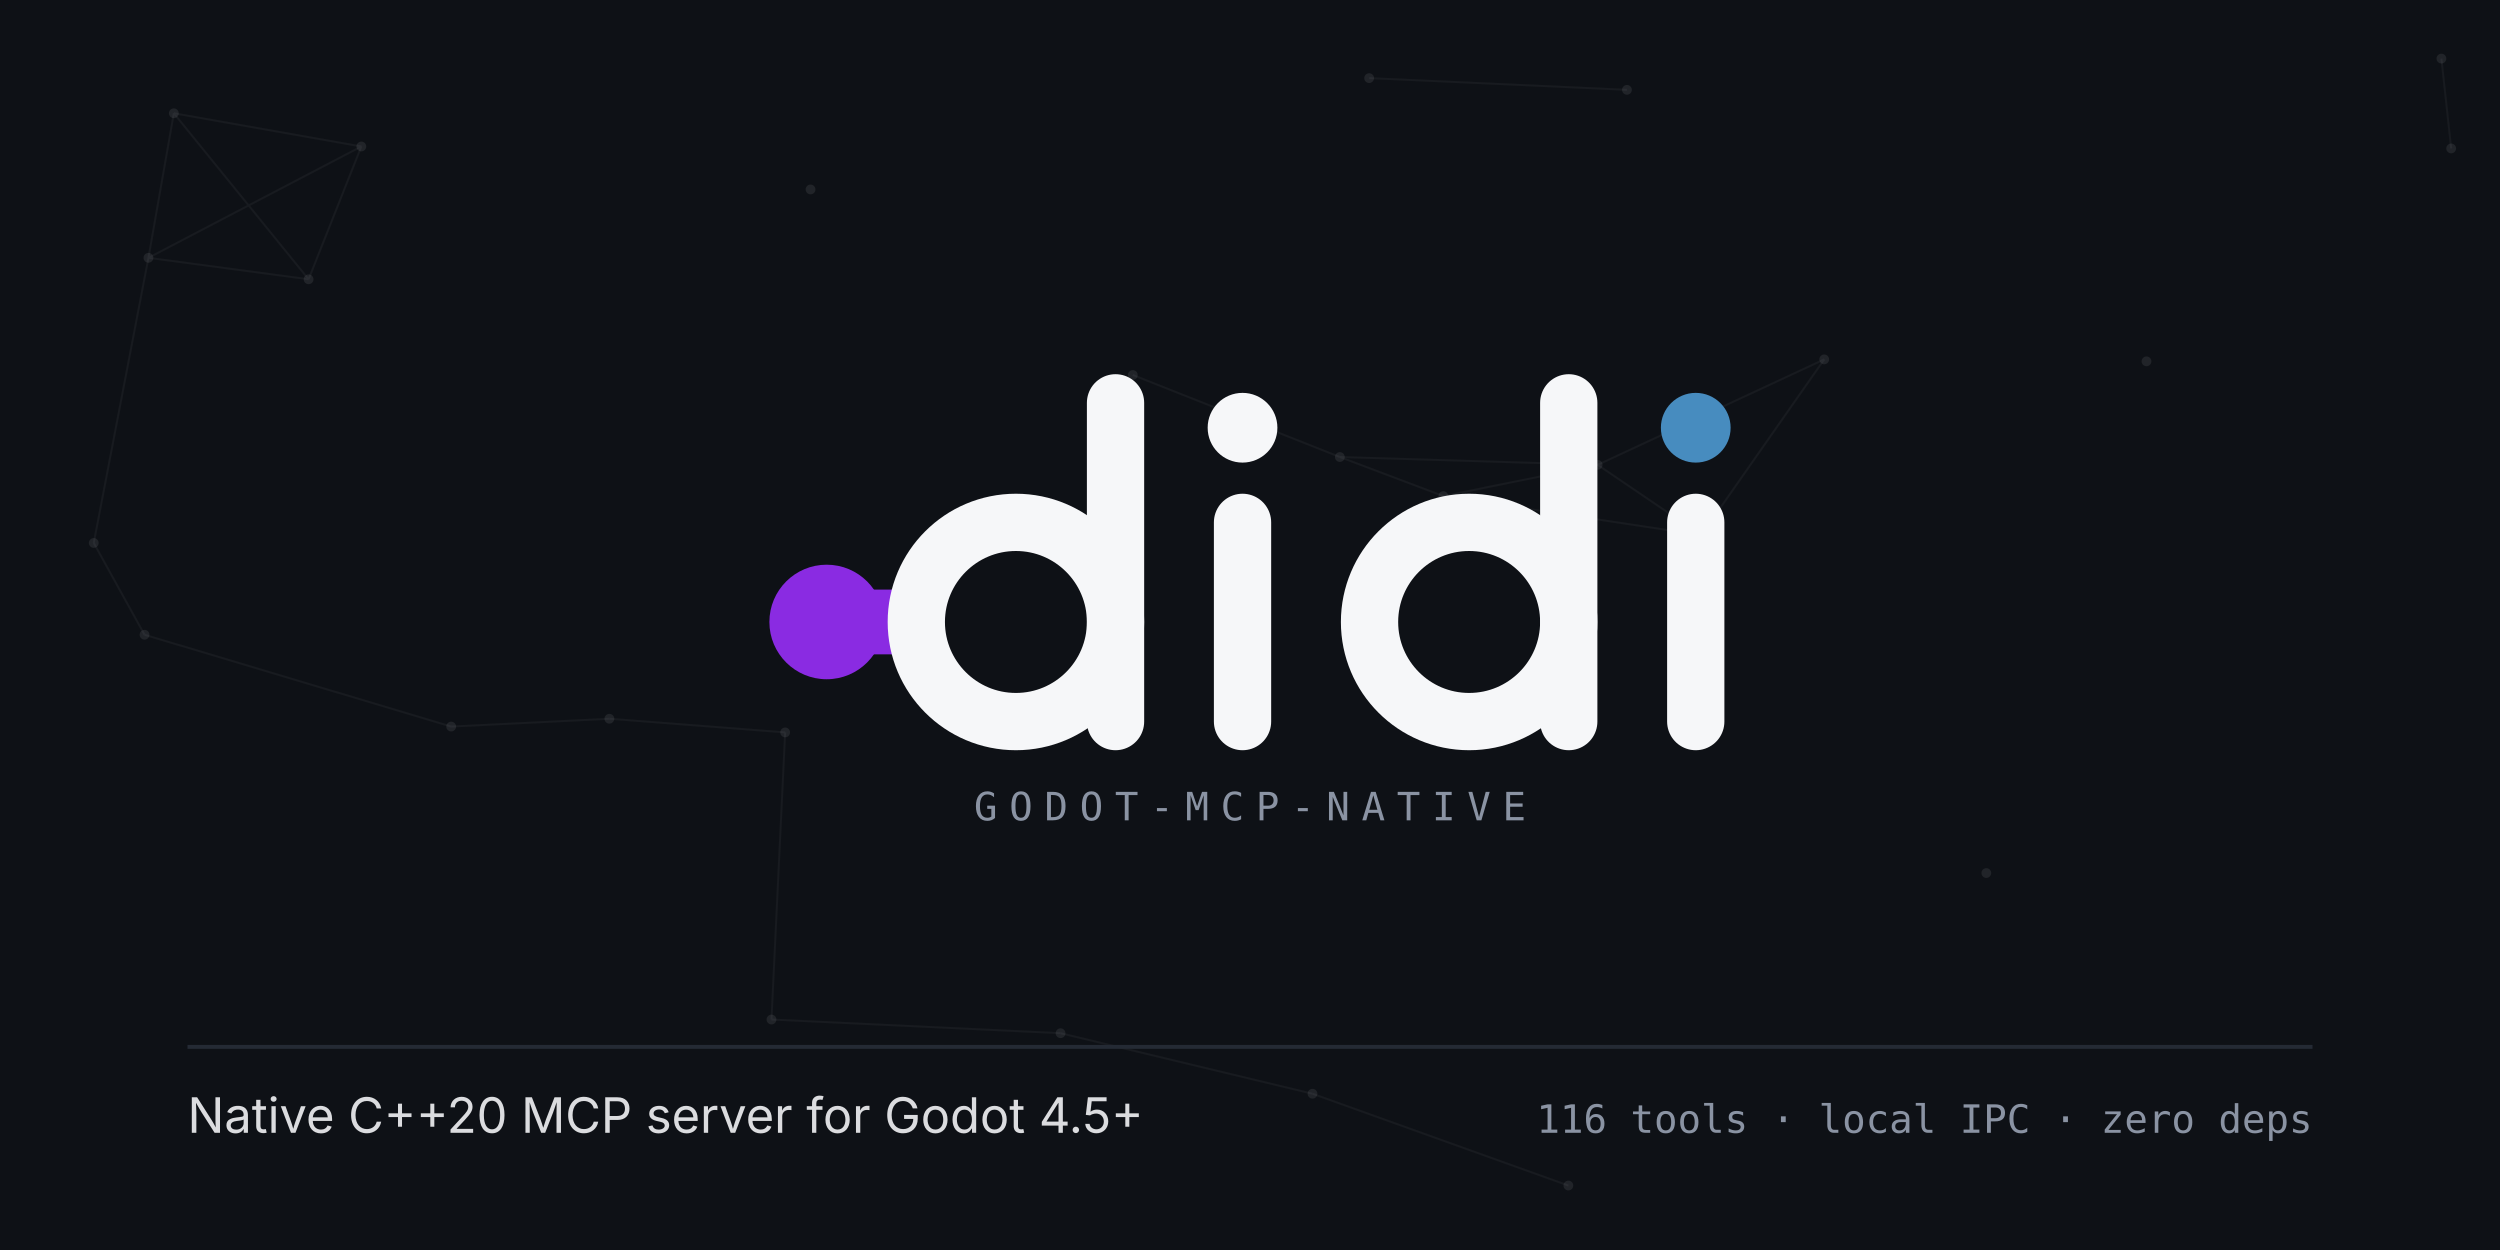
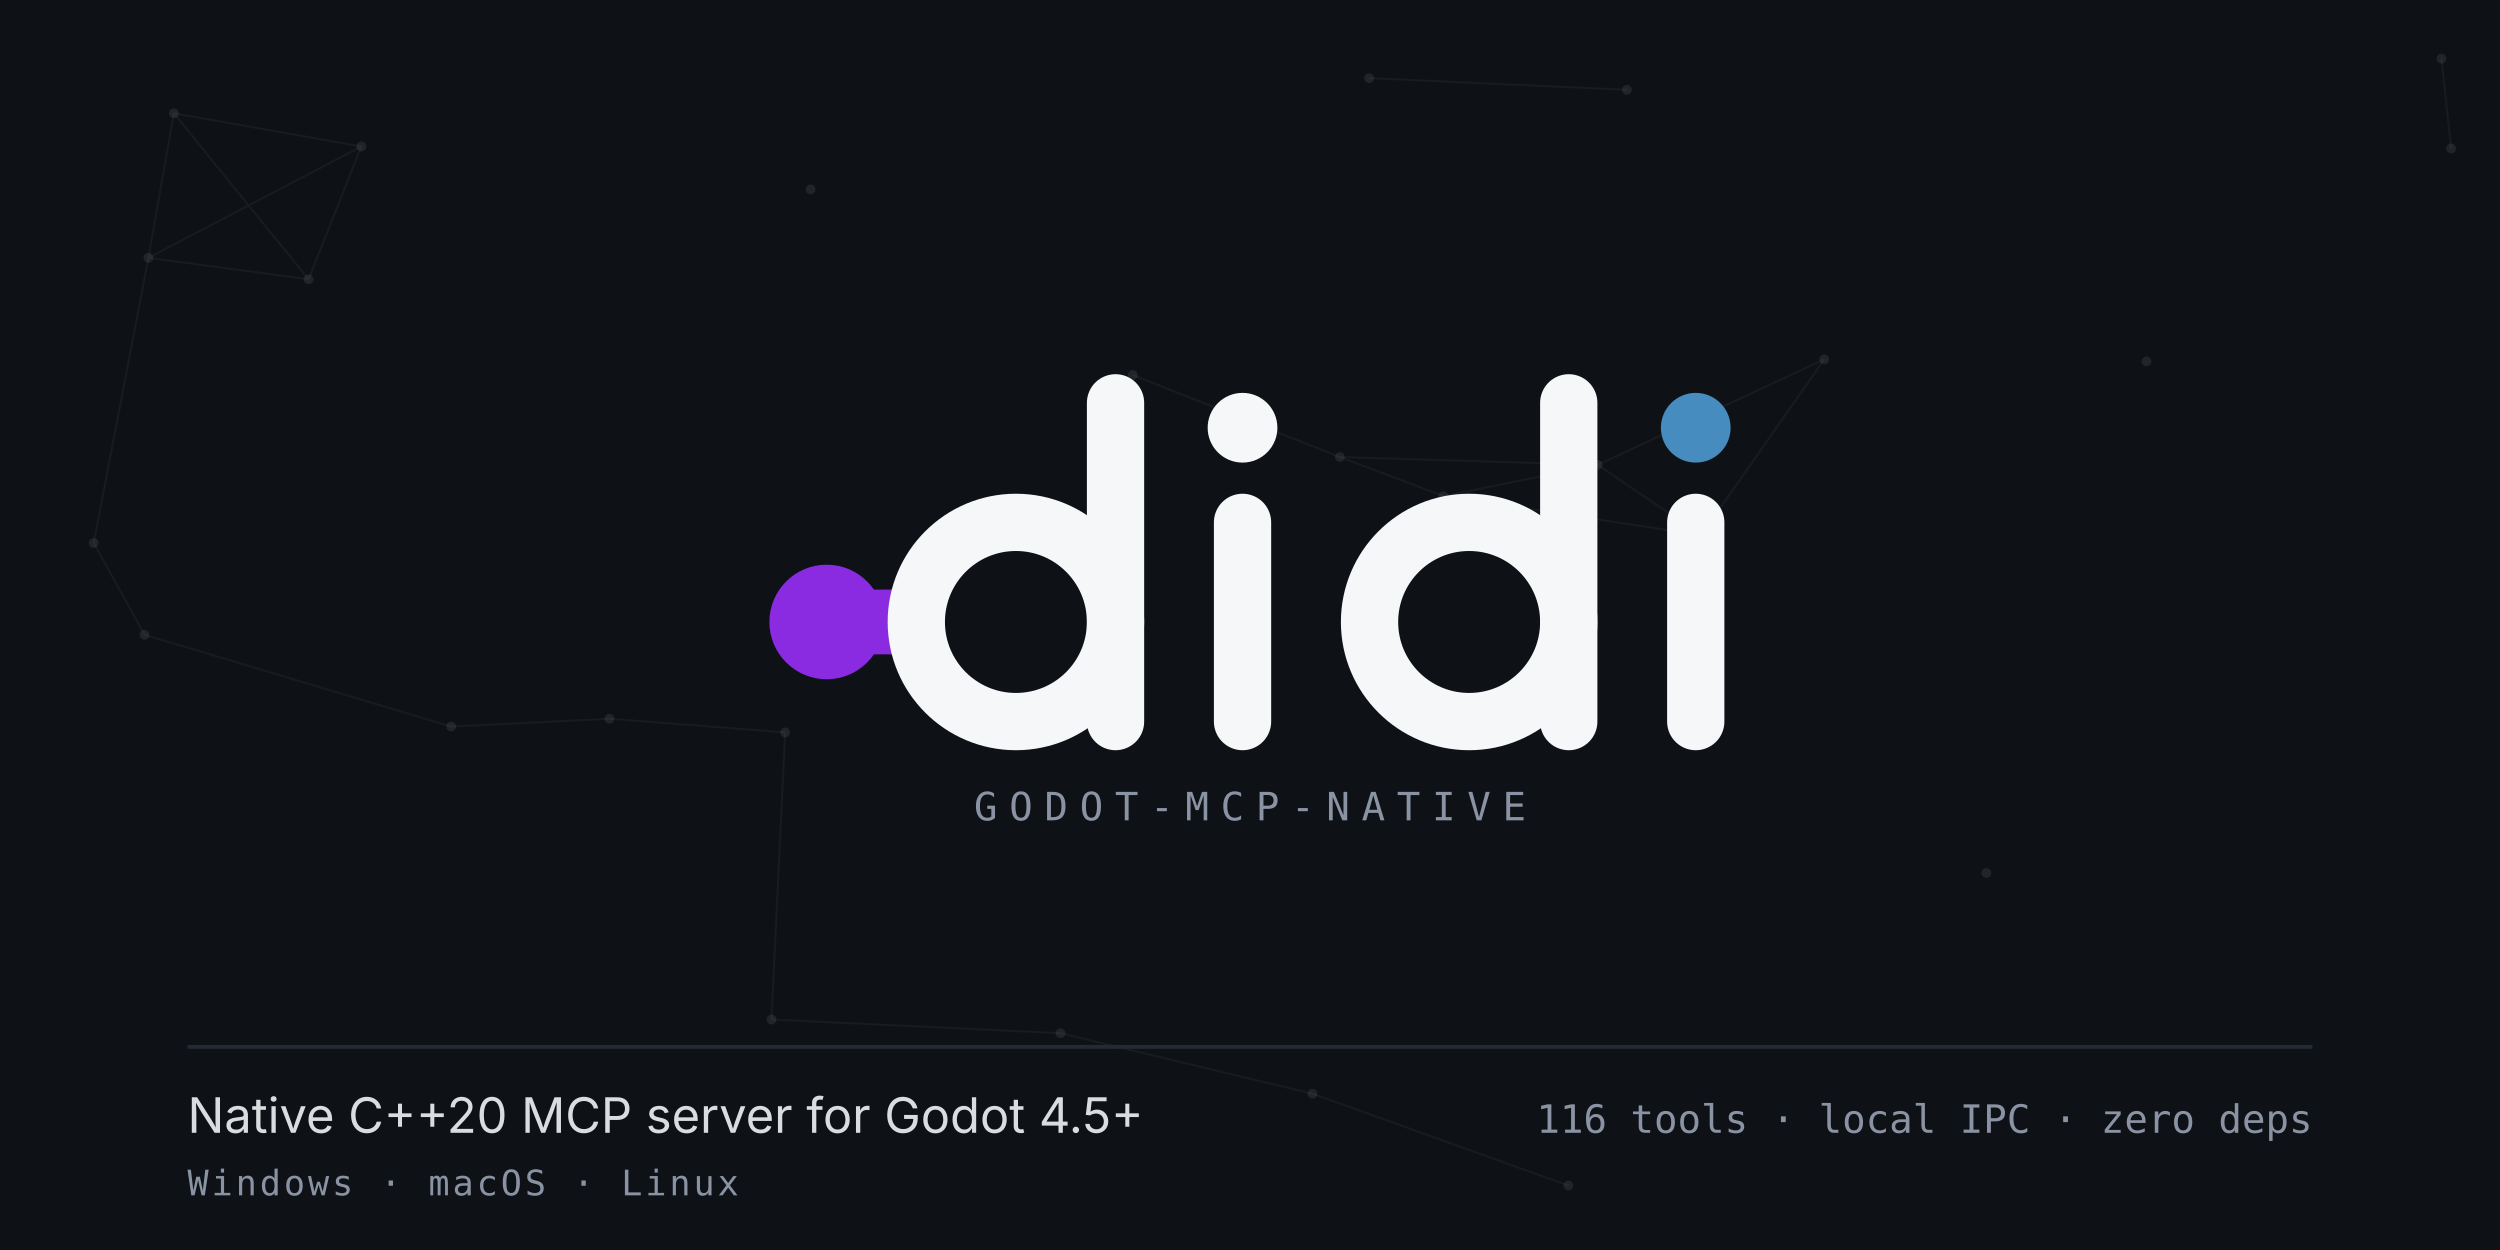
<svg xmlns="http://www.w3.org/2000/svg" viewBox="0 0 1280 640" fill="none">
  <rect width="1280" height="640" fill="#0E1116" />
  <g stroke="#F6F7F9" stroke-width="1" opacity="0.045">
    <path d="M833 46 L701 40" />
    <path d="M686 234 L739 254" />
    <path d="M686 234 L818 238" />
    <path d="M686 234 L580 192" />
    <path d="M74 325 L48 278" />
    <path d="M74 325 L231 372" />
    <path d="M48 278 L76 132" />
    <path d="M89 58 L158 143" />
    <path d="M89 58 L185 75" />
    <path d="M89 58 L76 132" />
    <path d="M543 529 L395 522" />
    <path d="M543 529 L672 560" />
    <path d="M158 143 L185 75" />
    <path d="M158 143 L76 132" />
    <path d="M803 607 L672 560" />
    <path d="M739 254 L818 238" />
    <path d="M739 254 L871 274" />
    <path d="M1250 30 L1255 76" />
    <path d="M185 75 L76 132" />
    <path d="M395 522 L402 375" />
    <path d="M231 372 L312 368" />
    <path d="M818 238 L871 274" />
    <path d="M818 238 L934 184" />
    <path d="M871 274 L934 184" />
    <path d="M402 375 L312 368" />
  </g>
  <g fill="#F6F7F9" opacity="0.085">
    <circle cx="415" cy="97" r="2.5" />
    <circle cx="833" cy="46" r="2.5" />
    <circle cx="686" cy="234" r="2.5" />
    <circle cx="74" cy="325" r="2.5" />
    <circle cx="48" cy="278" r="2.5" />
    <circle cx="89" cy="58" r="2.5" />
    <circle cx="543" cy="529" r="2.5" />
    <circle cx="158" cy="143" r="2.5" />
    <circle cx="803" cy="607" r="2.5" />
    <circle cx="739" cy="254" r="2.5" />
    <circle cx="1250" cy="30" r="2.5" />
    <circle cx="1099" cy="185" r="2.5" />
    <circle cx="185" cy="75" r="2.5" />
    <circle cx="395" cy="522" r="2.5" />
    <circle cx="231" cy="372" r="2.5" />
    <circle cx="818" cy="238" r="2.5" />
    <circle cx="701" cy="40" r="2.5" />
    <circle cx="76" cy="132" r="2.5" />
    <circle cx="871" cy="274" r="2.5" />
    <circle cx="402" cy="375" r="2.5" />
    <circle cx="580" cy="192" r="2.5" />
    <circle cx="1017" cy="447" r="2.5" />
    <circle cx="312" cy="368" r="2.5" />
    <circle cx="672" cy="560" r="2.5" />
    <circle cx="934" cy="184" r="2.5" />
    <circle cx="1255" cy="76" r="2.5" />
  </g>
  <g transform="translate(393.925,168) scale(2.55)">
    <g transform="translate(23.75,0)">
      <g fill="#8A2BE2">
        <circle cx="-12.25" cy="59" r="11.5" />
        <rect x="-12.25" y="52.5" width="17" height="13" />
      </g>
      <g fill="none" stroke="#F6F7F9" stroke-width="11.5" stroke-linecap="round">
        <circle cx="25.75" cy="59" r="20" />
        <path d="M45.75 15 V79" />
        <path d="M71.25 39.0 V79" />
        <circle cx="116.75" cy="59" r="20" />
        <path d="M136.75 15 V79" />
        <path d="M162.25 39.0 V79" />
      </g>
      <g fill="#F6F7F9">
        <circle cx="71.25" cy="20" r="7" />
      </g>
      <g fill="#478cbf">
        <circle cx="162.25" cy="20" r="7" />
      </g>
    </g>
  </g>
  <text x="640.0" y="420" font-family="Cascadia Mono, Consolas, SF Mono, Menlo, monospace" font-size="20" letter-spacing="6.0" fill="#8A93A3" text-anchor="middle">GODOT-MCP-NATIVE</text>
  <path d="M96 536 H1184" stroke="#242A34" stroke-width="2" />
  <text x="96" y="580" font-family="Segoe UI, Inter, Helvetica Neue, Arial, sans-serif" font-size="25" fill="#F6F7F9" opacity=".88">Native C++20 MCP server for Godot 4.5+</text>
  <text x="1184" y="580" text-anchor="end" font-family="Cascadia Mono, Consolas, SF Mono, Menlo, monospace" font-size="20" fill="#8A93A3">116 tools · local IPC · zero deps</text>
+   <text x="96" y="612" font-family="Cascadia Mono, Consolas, SF Mono, Menlo, monospace" font-size="18" letter-spacing="1.5" fill="#8A93A3">Windows · macOS · Linux</text>
</svg>
